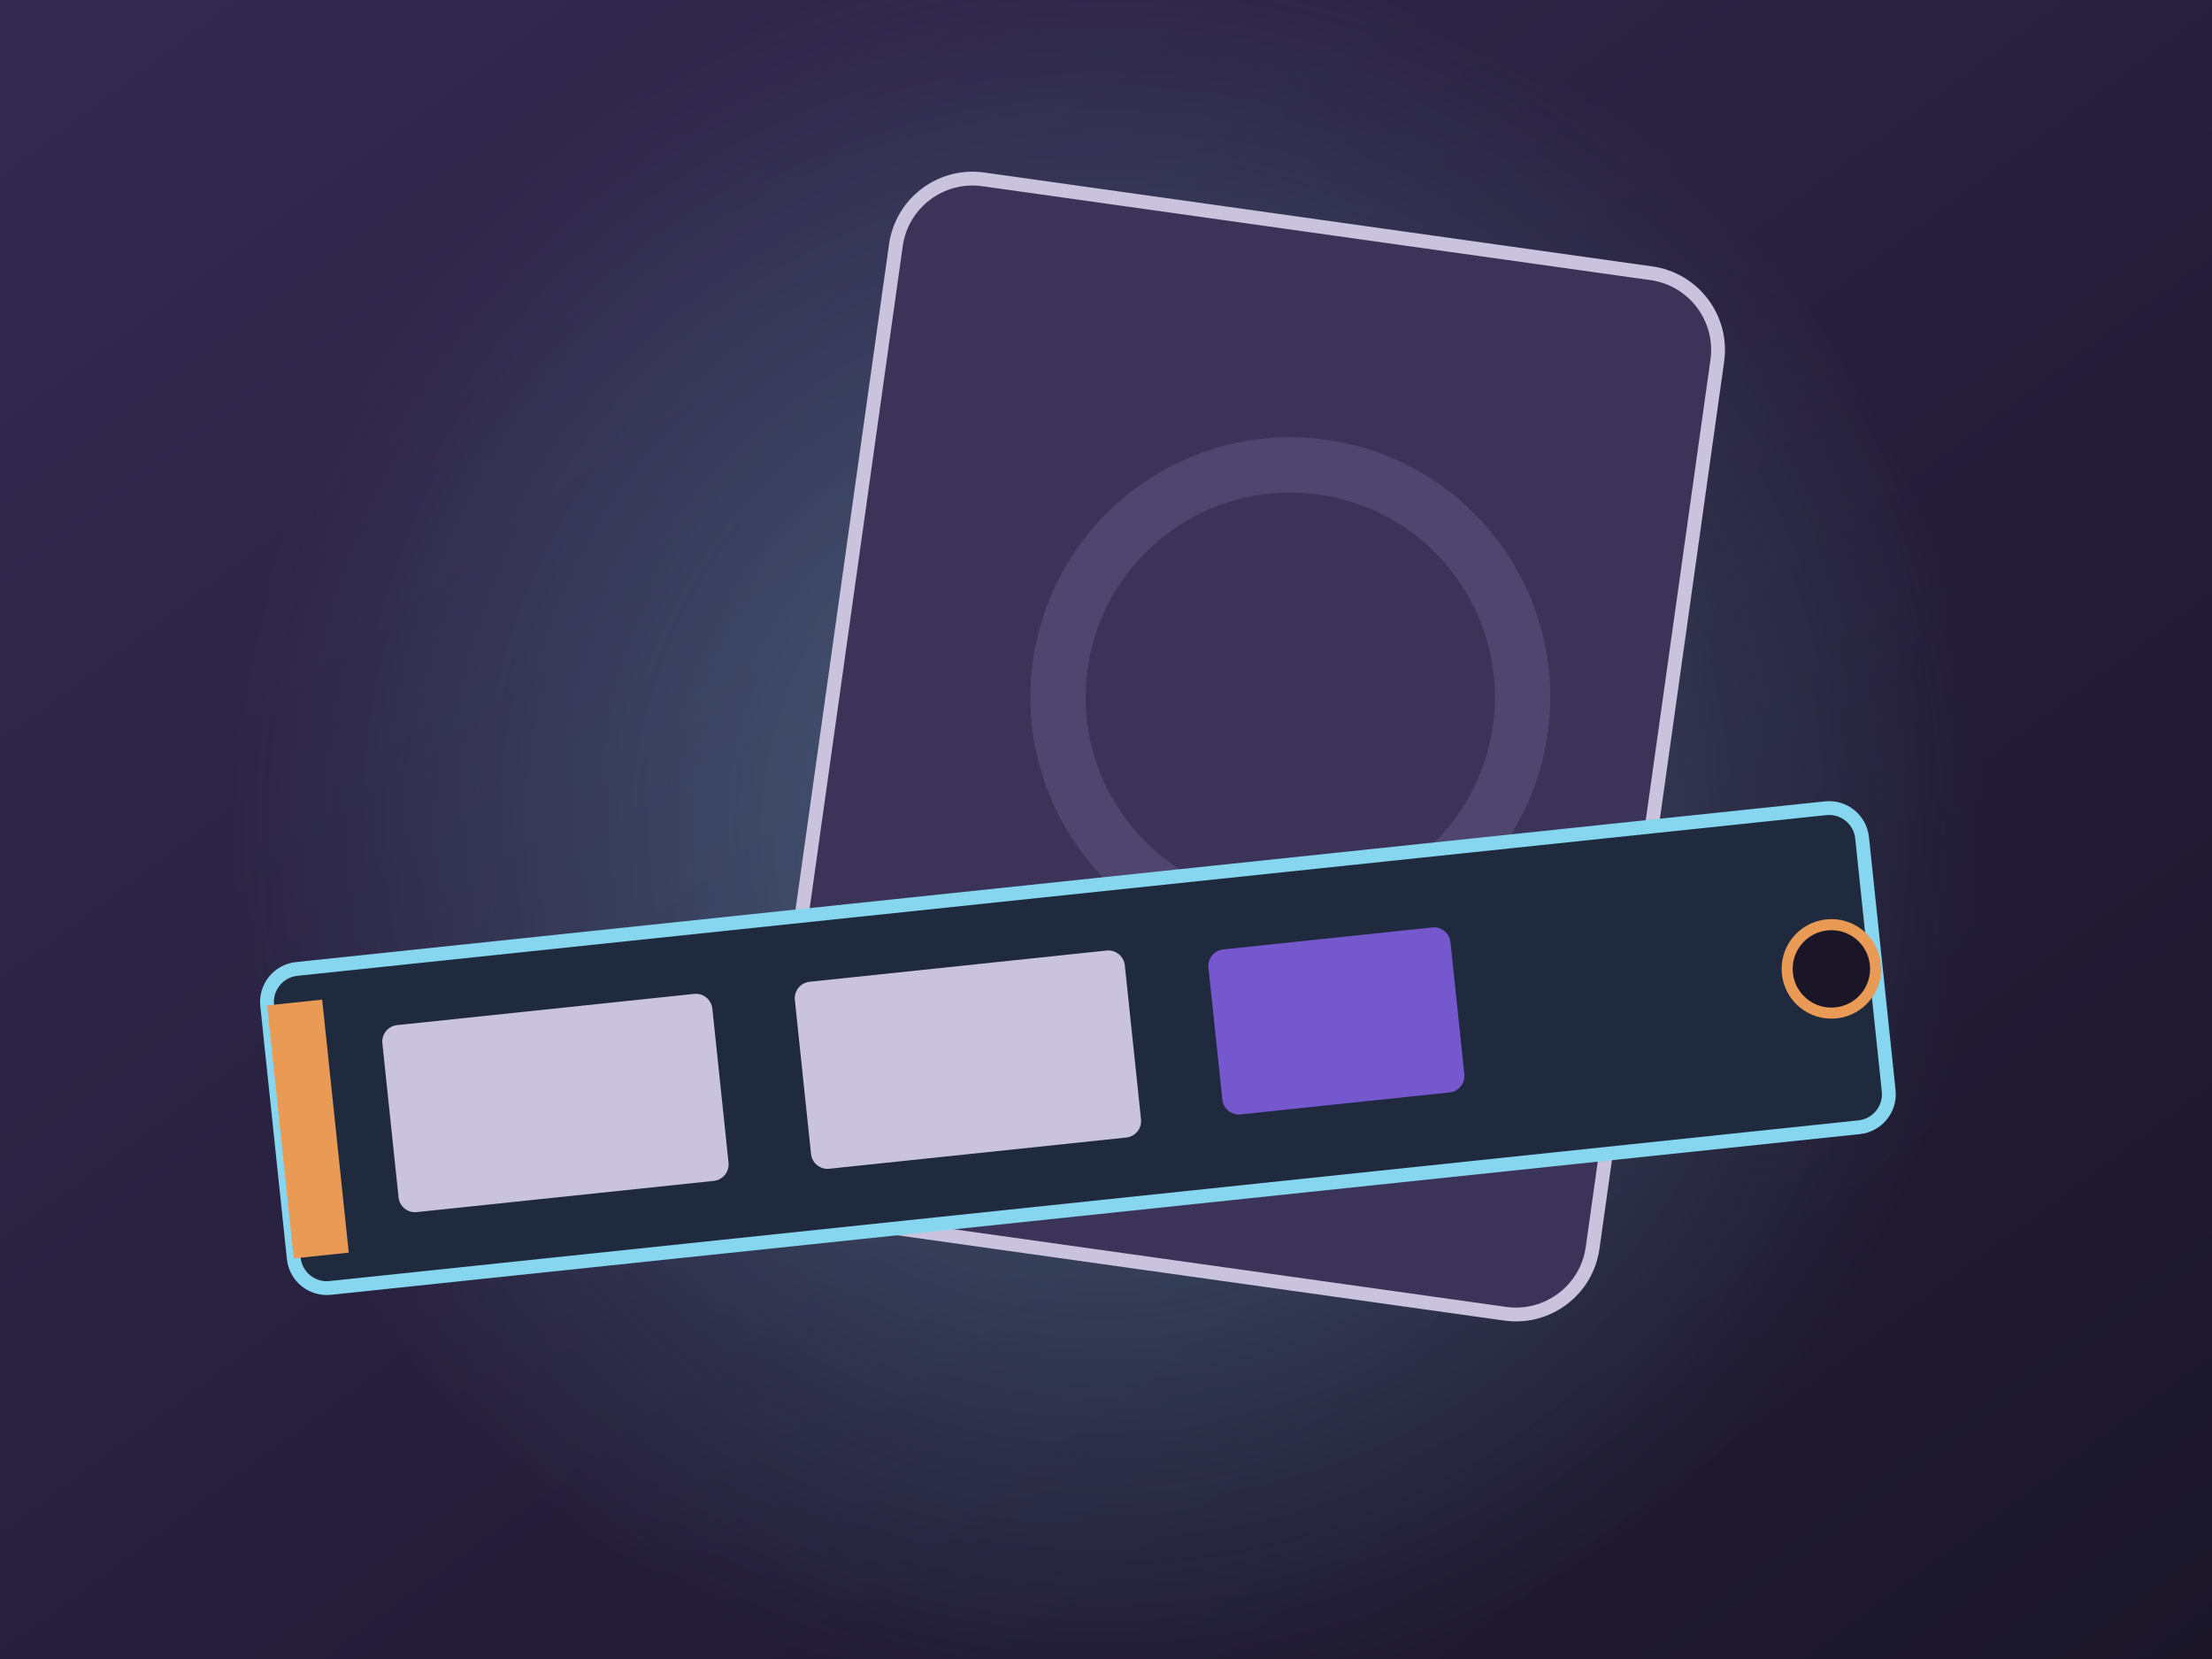
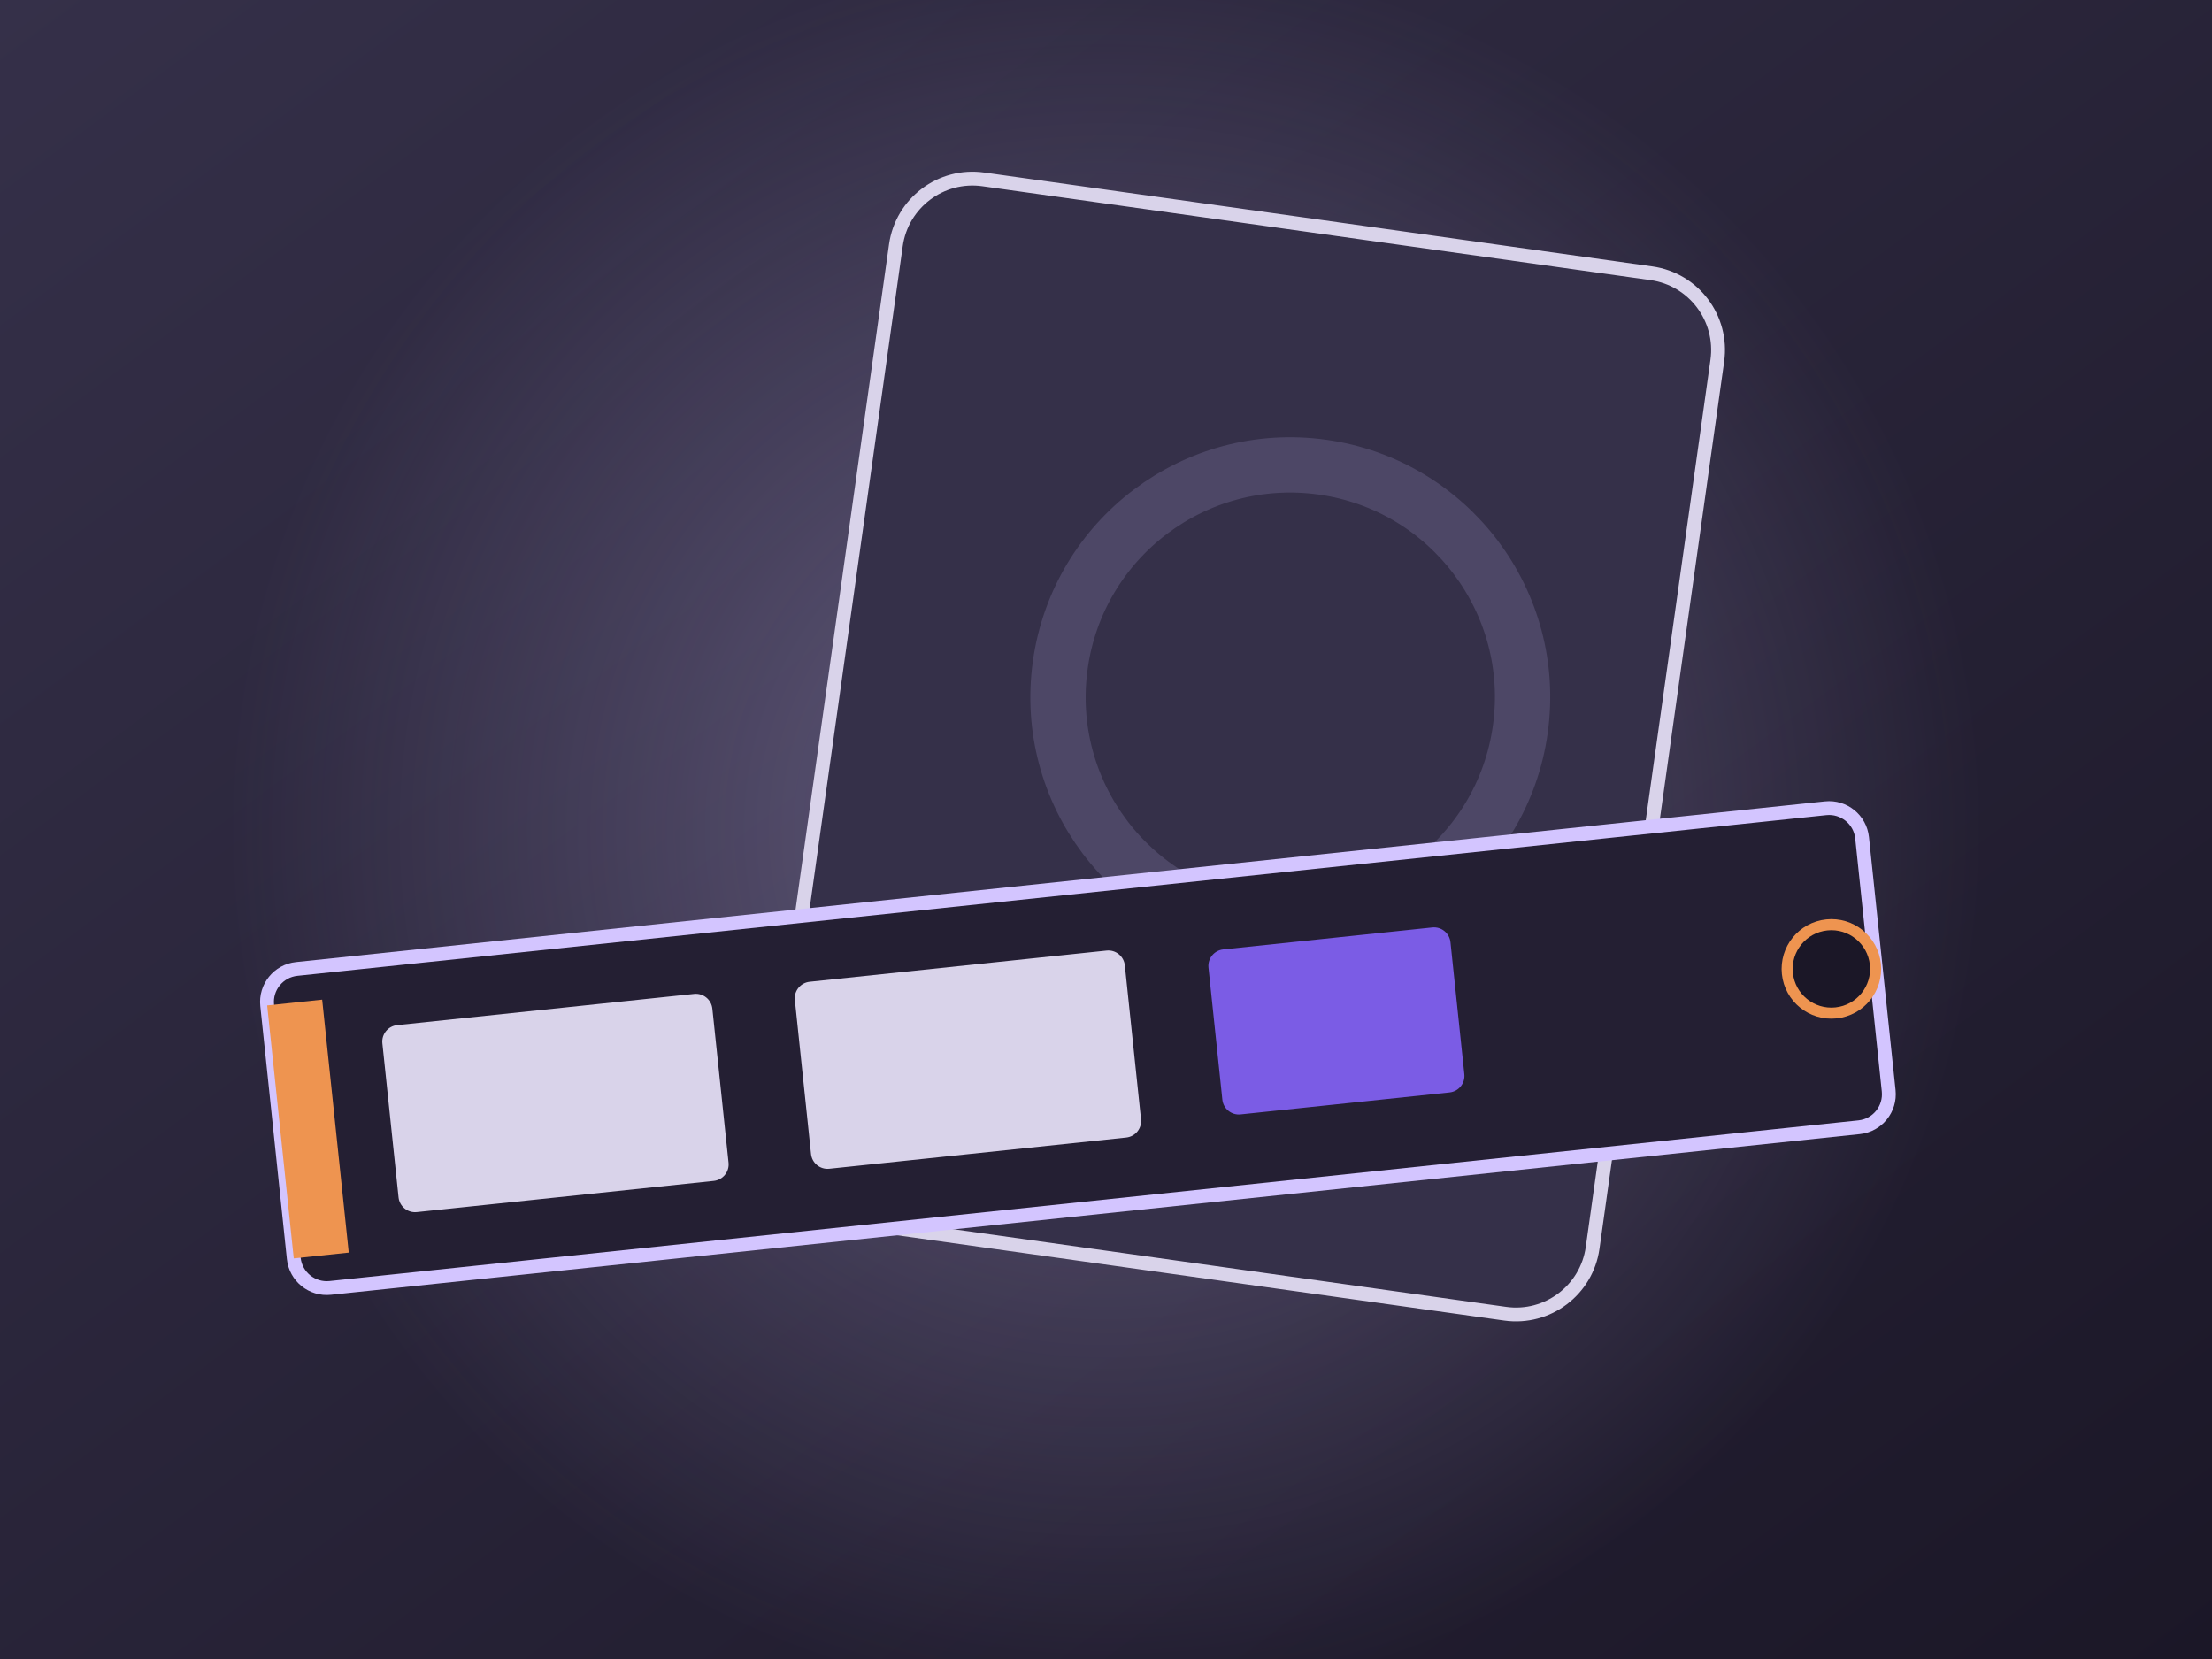
<svg xmlns="http://www.w3.org/2000/svg" viewBox="0 0 400 300" role="img" aria-label="Almacenamiento">
  <defs>
    <linearGradient id="bg" x1="0" y1="0" x2="1" y2="1">
-       <stop offset="0" stop-color="#352a52" />
-       <stop offset="1" stop-color="#1a1628" />
+       <stop offset="0" stop-color="#353049" />
+       <stop offset="1" stop-color="#1B1727" />
    </linearGradient>
    <radialGradient id="glow" cx=".5" cy=".5" r=".5">
-       <stop offset="0" stop-color="#86d6ef" stop-opacity=".35" />
-       <stop offset="1" stop-color="#86d6ef" stop-opacity="0" />
+       <stop offset="0" stop-color="#D3C5FF" stop-opacity=".35" />
+       <stop offset="1" stop-color="#D3C5FF" stop-opacity="0" />
    </radialGradient>
  </defs>
  <rect width="400" height="300" fill="url(#bg)" />
  <circle cx="200" cy="150" r="160" fill="url(#glow)" />
-   <rect x="150" y="40" width="150" height="190" rx="14" fill="#3b3358" stroke="#c9c3dd" stroke-width="2.5" transform="rotate(8 225 135)" />
-   <circle cx="232" cy="125" r="42" fill="none" stroke="#4f4670" stroke-width="10" transform="rotate(8 225 135)" />
+   <rect x="150" y="40" width="150" height="190" rx="14" fill="#353049" stroke="#D9D3EA" stroke-width="2.5" transform="rotate(8 225 135)" />
+   <circle cx="232" cy="125" r="42" fill="none" stroke="#4D4766" stroke-width="10" transform="rotate(8 225 135)" />
  <g transform="rotate(-6 200 190)">
-     <rect x="50" y="160" width="290" height="58" rx="6" fill="#1f2a3f" stroke="#86d6ef" stroke-width="2.5" />
-     <rect x="70" y="172" width="60" height="34" rx="3" fill="#c9c3dd" />
-     <rect x="145" y="172" width="60" height="34" rx="3" fill="#c9c3dd" />
-     <rect x="220" y="174" width="44" height="30" rx="3" fill="#7557ce" />
-     <rect x="50" y="166" width="10" height="46" fill="#e99a55" />
-     <path d="M340 189a8 8 0 1 0-16 0 8 8 0 0 0 16 0z" fill="#1a1628" stroke="#e99a55" stroke-width="2" />
+     <rect x="50" y="160" width="290" height="58" rx="6" fill="#241F33" stroke="#D3C5FF" stroke-width="2.5" />
+     <rect x="70" y="172" width="60" height="34" rx="3" fill="#D9D3EA" />
+     <rect x="145" y="172" width="60" height="34" rx="3" fill="#D9D3EA" />
+     <rect x="220" y="174" width="44" height="30" rx="3" fill="#7B5CE5" />
+     <rect x="50" y="166" width="10" height="46" fill="#EE9450" />
+     <path d="M340 189a8 8 0 1 0-16 0 8 8 0 0 0 16 0z" fill="#1B1727" stroke="#EE9450" stroke-width="2" />
  </g>
</svg>
